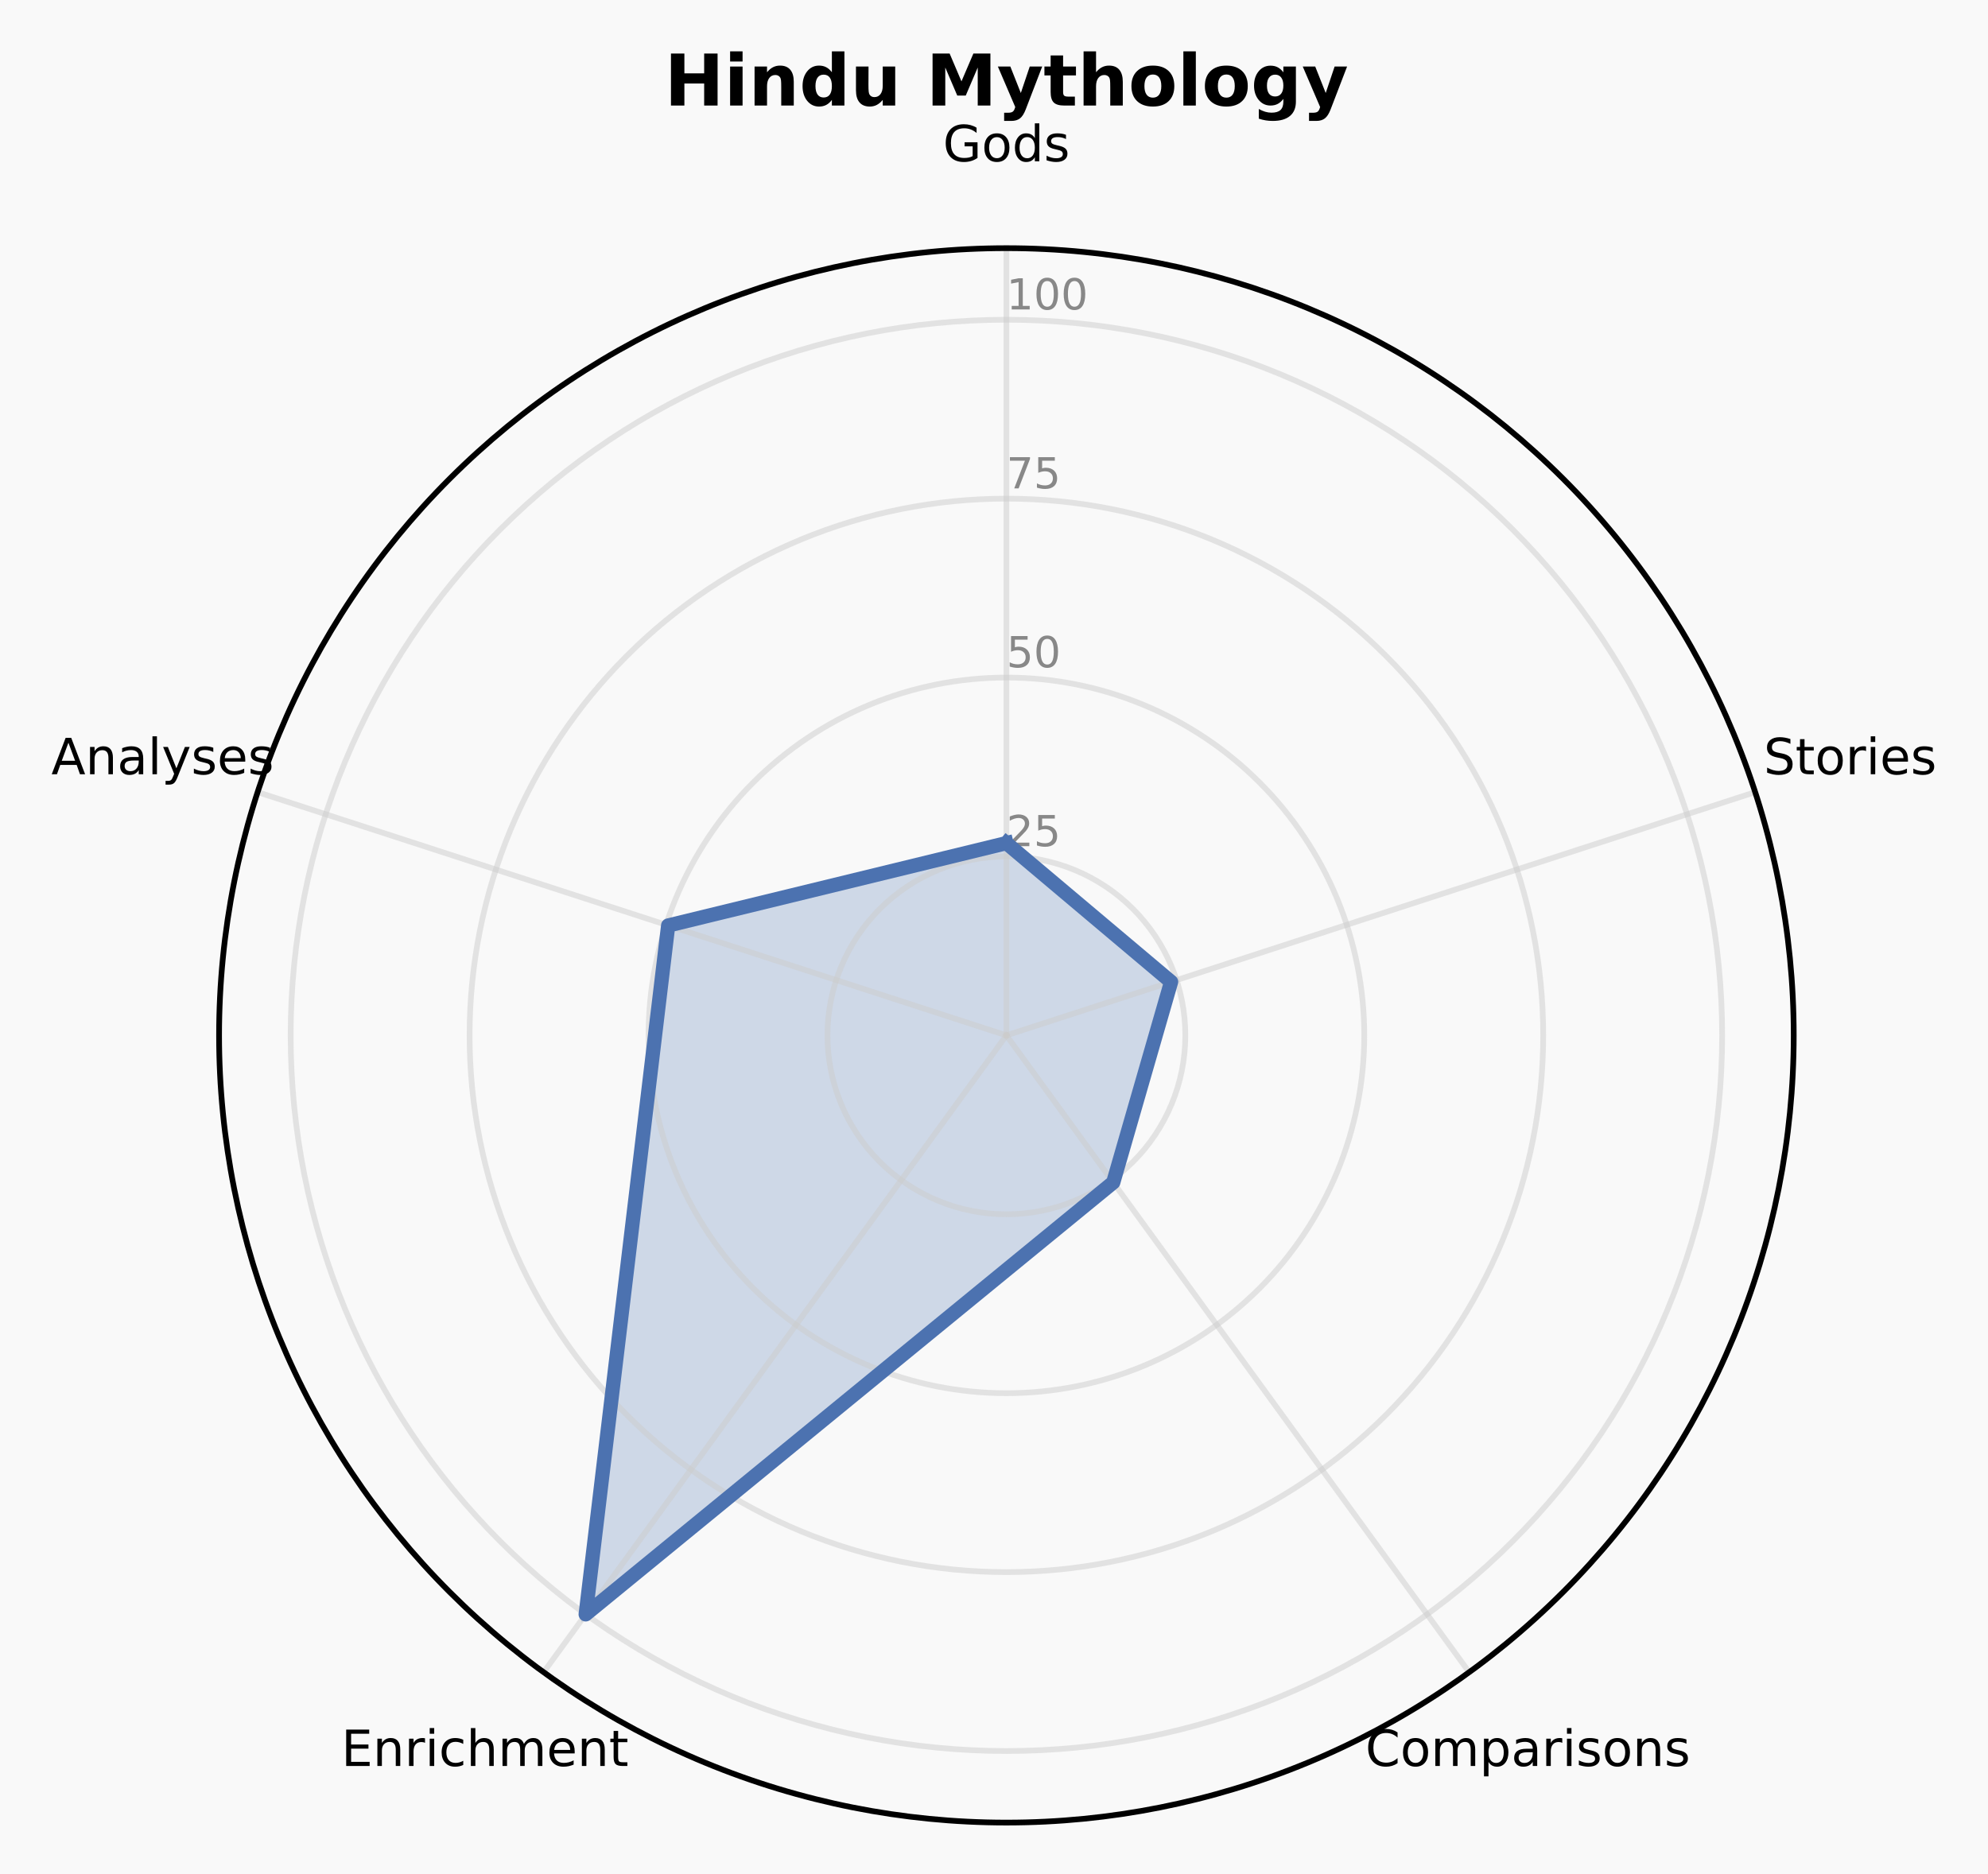
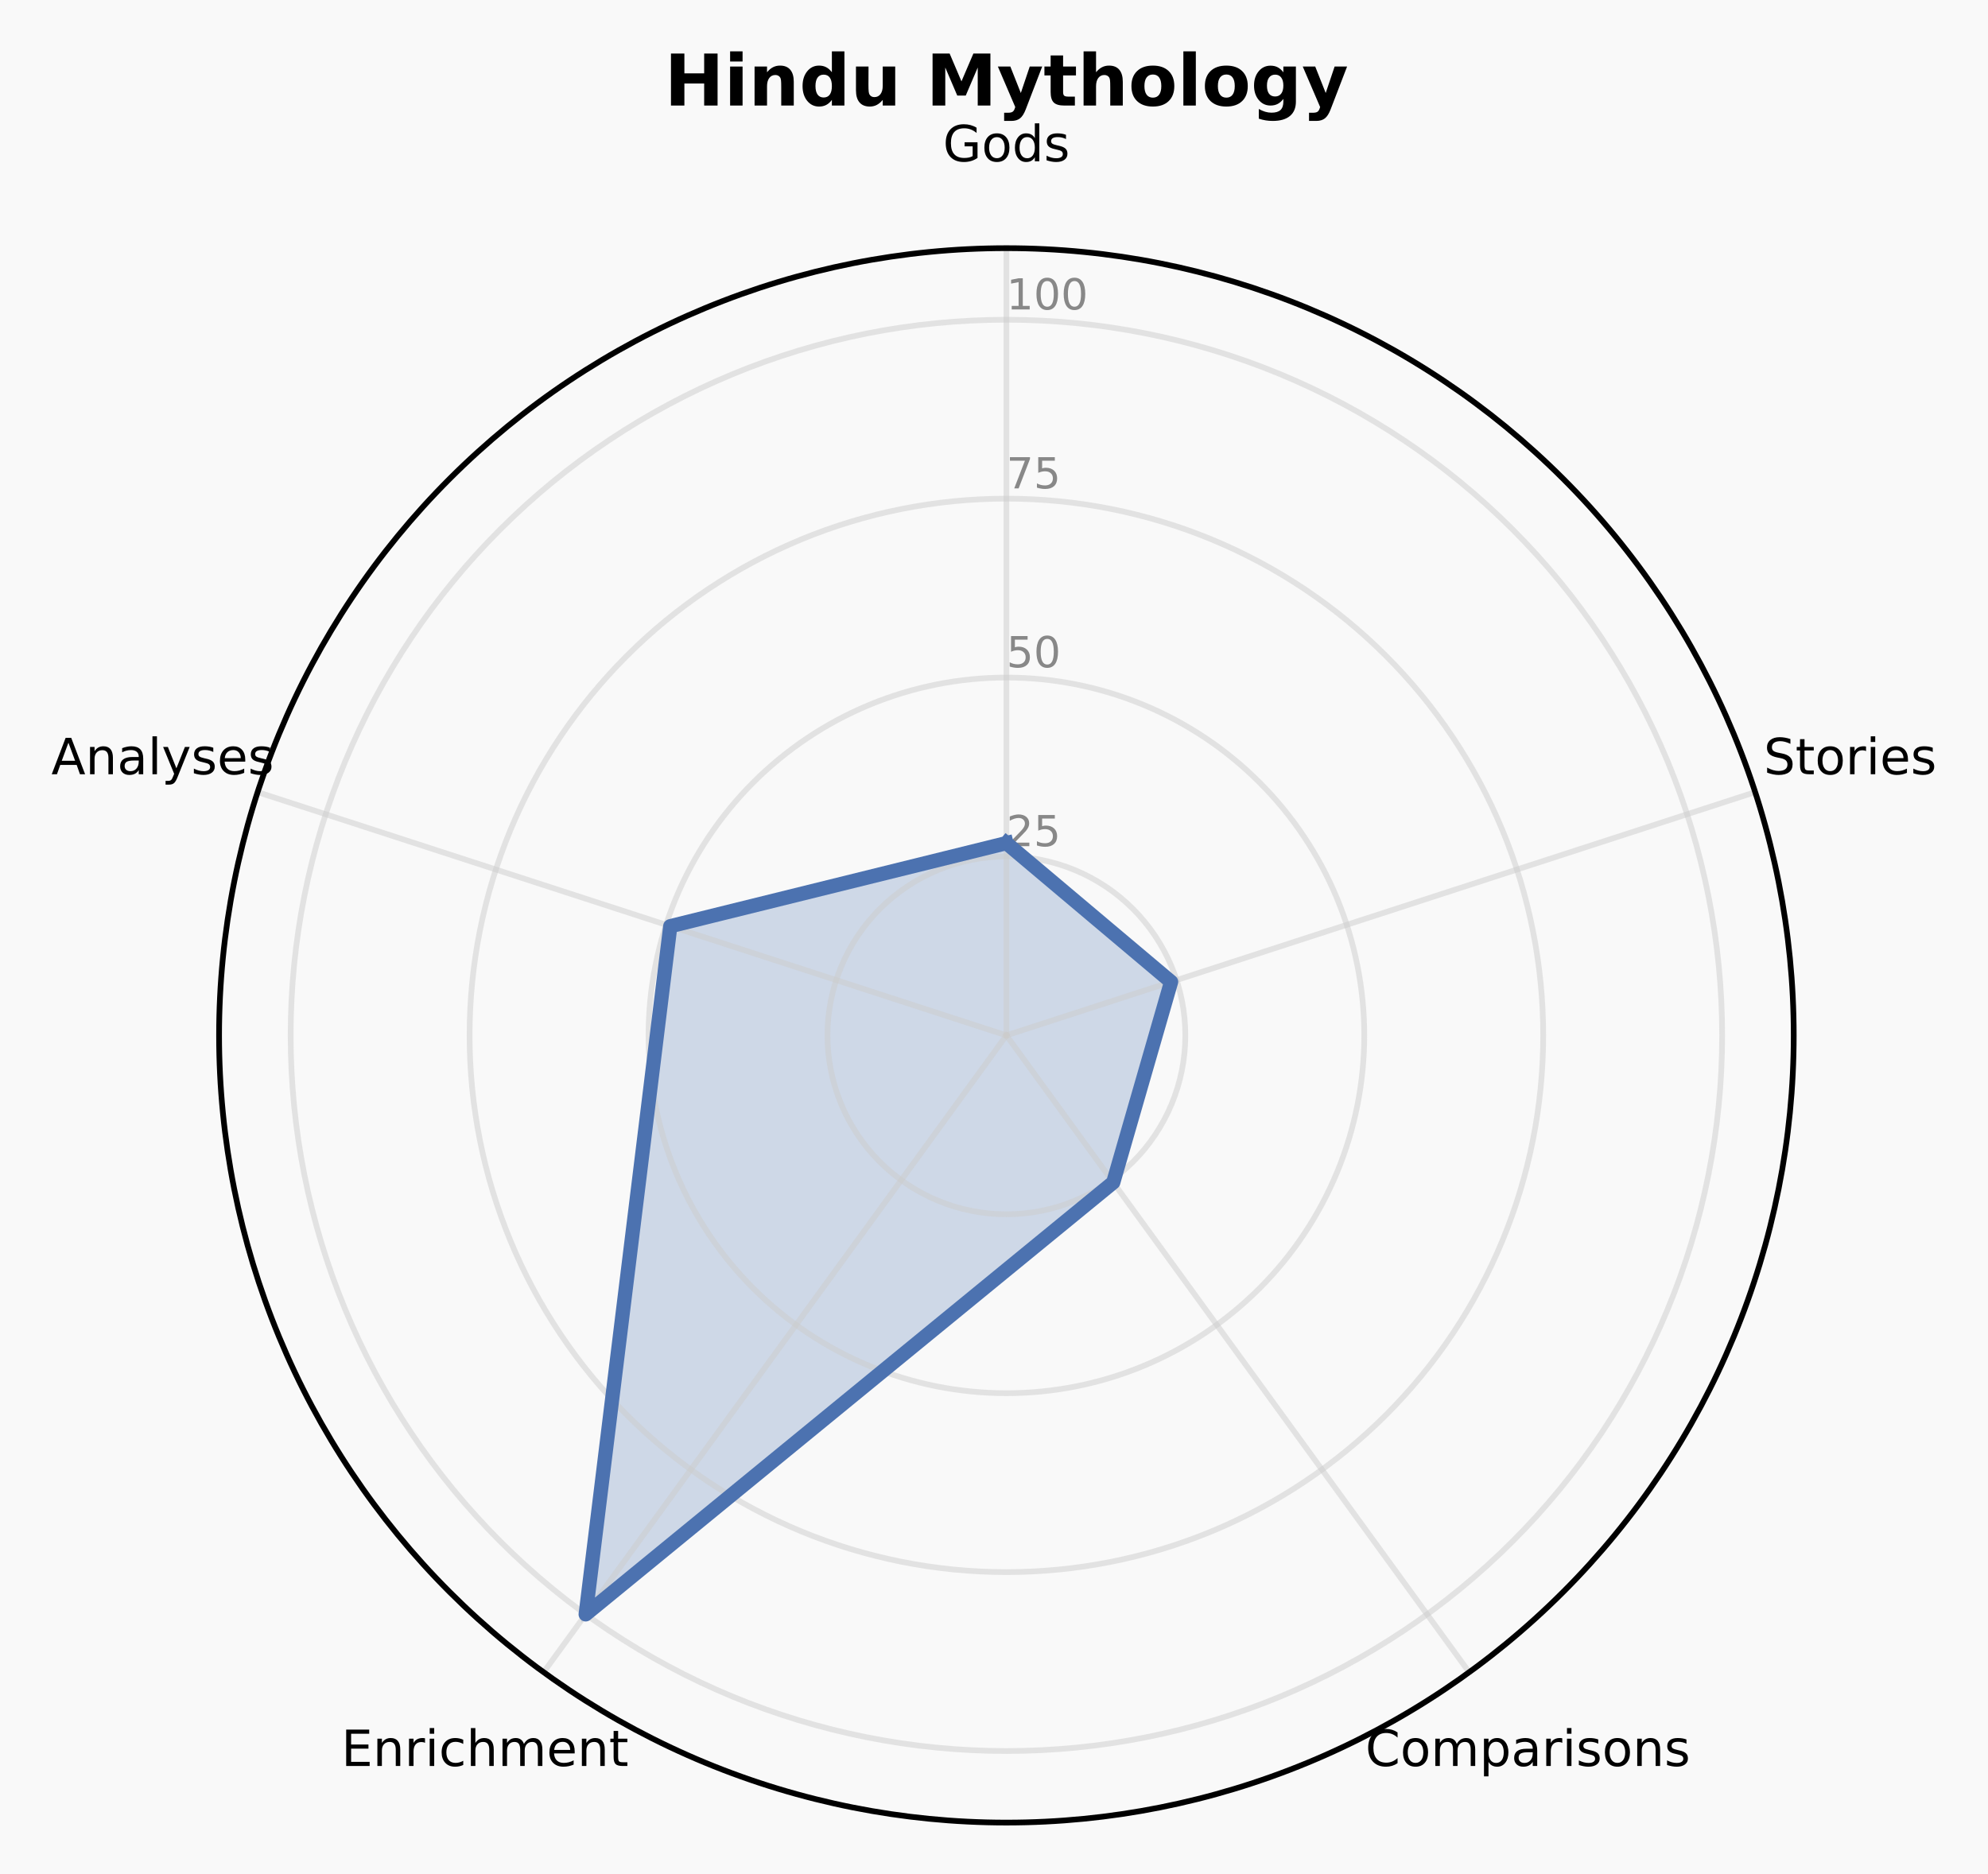
<svg xmlns="http://www.w3.org/2000/svg" xmlns:xlink="http://www.w3.org/1999/xlink" width="278.709pt" height="262.758pt" viewBox="0 0 278.709 262.758" version="1.1">
  <defs>
    <style type="text/css">*{stroke-linejoin: round; stroke-linecap: butt}</style>
  </defs>
  <g id="figure_1">
    <g id="patch_1">
      <path d="M 0 262.758  L 278.709 262.758  L 278.709 0  L 0 0  z " style="fill: #f9f9f9" />
    </g>
    <g id="axes_1">
      <g id="patch_2">
        <path d="M 251.473 145.178  C 251.473 130.683 248.618 116.329 243.071 102.938  C 237.524 89.546 229.393 77.377 219.143 67.128  C 208.894 56.878 196.725 48.748 183.334 43.201  C 169.942 37.654 155.588 34.798 141.093 34.798  C 126.598 34.798 112.244 37.654 98.853 43.201  C 85.461 48.748 73.293 56.878 63.043 67.128  C 52.794 77.377 44.663 89.546 39.116 102.938  C 33.569 116.329 30.714 130.683 30.714 145.178  C 30.714 159.673 33.569 174.027 39.116 187.418  C 44.663 200.81 52.794 212.979 63.043 223.228  C 73.293 233.478 85.461 241.609 98.853 247.155  C 112.244 252.702 126.598 255.558 141.093 255.558  C 155.588 255.558 169.942 252.702 183.334 247.155  C 196.725 241.609 208.894 233.478 219.143 223.228  C 229.393 212.979 237.524 200.81 243.071 187.418  C 248.618 174.027 251.473 159.673 251.473 145.178  M 141.093 145.178  C 141.093 145.178 141.093 145.178 141.093 145.178  C 141.093 145.178 141.093 145.178 141.093 145.178  C 141.093 145.178 141.093 145.178 141.093 145.178  C 141.093 145.178 141.093 145.178 141.093 145.178  C 141.093 145.178 141.093 145.178 141.093 145.178  C 141.093 145.178 141.093 145.178 141.093 145.178  C 141.093 145.178 141.093 145.178 141.093 145.178  C 141.093 145.178 141.093 145.178 141.093 145.178  C 141.093 145.178 141.093 145.178 141.093 145.178  C 141.093 145.178 141.093 145.178 141.093 145.178  C 141.093 145.178 141.093 145.178 141.093 145.178  C 141.093 145.178 141.093 145.178 141.093 145.178  C 141.093 145.178 141.093 145.178 141.093 145.178  C 141.093 145.178 141.093 145.178 141.093 145.178  C 141.093 145.178 141.093 145.178 141.093 145.178  C 141.093 145.178 141.093 145.178 141.093 145.178  z " style="fill: #f9f9f9" />
      </g>
      <g id="patch_3">
-         <path d="M 141.093 118.22  L 164.182 137.676  L 156.073 165.795  L 82.112 226.359  L 93.676 129.771  z " clip-path="url(#p53268eca87)" style="fill: #4c72b0; opacity: 0.25; stroke: #4c72b0; stroke-linejoin: miter" />
+         <path d="M 141.093 118.22  L 164.182 137.676  L 156.073 165.795  L 82.112 226.359  L 93.973 129.868  z " clip-path="url(#paba5b45f6a)" style="fill: #4c72b0; opacity: 0.25; stroke: #4c72b0; stroke-linejoin: miter" />
      </g>
      <g id="matplotlib.axis_1">
        <g id="xtick_1">
          <g id="line2d_1">
-             <path d="M 141.093 145.178  L 141.093 34.798  " clip-path="url(#p53268eca87)" style="fill: none; stroke: #cccccc; stroke-opacity: 0.5; stroke-width: 0.8; stroke-linecap: square" />
+             <path d="M 141.093 145.178  L 141.093 34.798  " clip-path="url(#paba5b45f6a)" style="fill: none; stroke: #cccccc; stroke-opacity: 0.5; stroke-width: 0.8; stroke-linecap: square" />
          </g>
          <g id="text_1">
            <g transform="translate(132.1945 22.61707) scale(0.07 -0.07)">
              <defs>
                <path id="DejaVuSans-2a" d="M 3809 666  L 3809 1919  L 2778 1919  L 2778 2438  L 4434 2438  L 4434 434  Q 4069 175 3628 42  Q 3188 -91 2688 -91  Q 1594 -91 976 548  Q 359 1188 359 2328  Q 359 3472 976 4111  Q 1594 4750 2688 4750  Q 3144 4750 3555 4637  Q 3966 4525 4313 4306  L 4313 3634  Q 3963 3931 3569 4081  Q 3175 4231 2741 4231  Q 1884 4231 1454 3753  Q 1025 3275 1025 2328  Q 1025 1384 1454 906  Q 1884 428 2741 428  Q 3075 428 3337 486  Q 3600 544 3809 666  z " transform="scale(0.015625)" />
                <path id="DejaVuSans-52" d="M 1959 3097  Q 1497 3097 1228 2736  Q 959 2375 959 1747  Q 959 1119 1226 758  Q 1494 397 1959 397  Q 2419 397 2687 759  Q 2956 1122 2956 1747  Q 2956 2369 2687 2733  Q 2419 3097 1959 3097  z M 1959 3584  Q 2709 3584 3137 3096  Q 3566 2609 3566 1747  Q 3566 888 3137 398  Q 2709 -91 1959 -91  Q 1206 -91 779 398  Q 353 888 353 1747  Q 353 2609 779 3096  Q 1206 3584 1959 3584  z " transform="scale(0.015625)" />
                <path id="DejaVuSans-47" d="M 2906 2969  L 2906 4863  L 3481 4863  L 3481 0  L 2906 0  L 2906 525  Q 2725 213 2448 61  Q 2172 -91 1784 -91  Q 1150 -91 751 415  Q 353 922 353 1747  Q 353 2572 751 3078  Q 1150 3584 1784 3584  Q 2172 3584 2448 3432  Q 2725 3281 2906 2969  z M 947 1747  Q 947 1113 1208 752  Q 1469 391 1925 391  Q 2381 391 2643 752  Q 2906 1113 2906 1747  Q 2906 2381 2643 2742  Q 2381 3103 1925 3103  Q 1469 3103 1208 2742  Q 947 2381 947 1747  z " transform="scale(0.015625)" />
                <path id="DejaVuSans-56" d="M 2834 3397  L 2834 2853  Q 2591 2978 2328 3040  Q 2066 3103 1784 3103  Q 1356 3103 1142 2972  Q 928 2841 928 2578  Q 928 2378 1081 2264  Q 1234 2150 1697 2047  L 1894 2003  Q 2506 1872 2764 1633  Q 3022 1394 3022 966  Q 3022 478 2636 193  Q 2250 -91 1575 -91  Q 1294 -91 989 -36  Q 684 19 347 128  L 347 722  Q 666 556 975 473  Q 1284 391 1588 391  Q 1994 391 2212 530  Q 2431 669 2431 922  Q 2431 1156 2273 1281  Q 2116 1406 1581 1522  L 1381 1569  Q 847 1681 609 1914  Q 372 2147 372 2553  Q 372 3047 722 3315  Q 1072 3584 1716 3584  Q 2034 3584 2315 3537  Q 2597 3491 2834 3397  z " transform="scale(0.015625)" />
              </defs>
              <use xlink:href="#DejaVuSans-2a" />
              <use xlink:href="#DejaVuSans-52" transform="translate(77.48438 0)" />
              <use xlink:href="#DejaVuSans-47" transform="translate(138.6719 0)" />
              <use xlink:href="#DejaVuSans-56" transform="translate(202.1562 0)" />
            </g>
          </g>
        </g>
        <g id="xtick_2">
          <g id="line2d_2">
-             <path d="M 141.093 145.178  L 246.07 111.069  " clip-path="url(#p53268eca87)" style="fill: none; stroke: #cccccc; stroke-opacity: 0.5; stroke-width: 0.8; stroke-linecap: square" />
+             <path d="M 141.093 145.178  L 246.07 111.069  " clip-path="url(#paba5b45f6a)" style="fill: none; stroke: #cccccc; stroke-opacity: 0.5; stroke-width: 0.8; stroke-linecap: square" />
          </g>
          <g id="text_2">
            <g transform="translate(247.2616 108.5613) scale(0.07 -0.07)">
              <defs>
                <path id="DejaVuSans-36" d="M 3425 4513  L 3425 3897  Q 3066 4069 2747 4153  Q 2428 4238 2131 4238  Q 1616 4238 1336 4038  Q 1056 3838 1056 3469  Q 1056 3159 1242 3001  Q 1428 2844 1947 2747  L 2328 2669  Q 3034 2534 3370 2195  Q 3706 1856 3706 1288  Q 3706 609 3251 259  Q 2797 -91 1919 -91  Q 1588 -91 1214 -16  Q 841 59 441 206  L 441 856  Q 825 641 1194 531  Q 1563 422 1919 422  Q 2459 422 2753 634  Q 3047 847 3047 1241  Q 3047 1584 2836 1778  Q 2625 1972 2144 2069  L 1759 2144  Q 1053 2284 737 2584  Q 422 2884 422 3419  Q 422 4038 858 4394  Q 1294 4750 2059 4750  Q 2388 4750 2728 4690  Q 3069 4631 3425 4513  z " transform="scale(0.015625)" />
                <path id="DejaVuSans-57" d="M 1172 4494  L 1172 3500  L 2356 3500  L 2356 3053  L 1172 3053  L 1172 1153  Q 1172 725 1289 603  Q 1406 481 1766 481  L 2356 481  L 2356 0  L 1766 0  Q 1100 0 847 248  Q 594 497 594 1153  L 594 3053  L 172 3053  L 172 3500  L 594 3500  L 594 4494  L 1172 4494  z " transform="scale(0.015625)" />
                <path id="DejaVuSans-55" d="M 2631 2963  Q 2534 3019 2420 3045  Q 2306 3072 2169 3072  Q 1681 3072 1420 2755  Q 1159 2438 1159 1844  L 1159 0  L 581 0  L 581 3500  L 1159 3500  L 1159 2956  Q 1341 3275 1631 3429  Q 1922 3584 2338 3584  Q 2397 3584 2469 3576  Q 2541 3569 2628 3553  L 2631 2963  z " transform="scale(0.015625)" />
                <path id="DejaVuSans-4c" d="M 603 3500  L 1178 3500  L 1178 0  L 603 0  L 603 3500  z M 603 4863  L 1178 4863  L 1178 4134  L 603 4134  L 603 4863  z " transform="scale(0.015625)" />
                <path id="DejaVuSans-48" d="M 3597 1894  L 3597 1613  L 953 1613  Q 991 1019 1311 708  Q 1631 397 2203 397  Q 2534 397 2845 478  Q 3156 559 3463 722  L 3463 178  Q 3153 47 2828 -22  Q 2503 -91 2169 -91  Q 1331 -91 842 396  Q 353 884 353 1716  Q 353 2575 817 3079  Q 1281 3584 2069 3584  Q 2775 3584 3186 3129  Q 3597 2675 3597 1894  z M 3022 2063  Q 3016 2534 2758 2815  Q 2500 3097 2075 3097  Q 1594 3097 1305 2825  Q 1016 2553 972 2059  L 3022 2063  z " transform="scale(0.015625)" />
              </defs>
              <use xlink:href="#DejaVuSans-36" />
              <use xlink:href="#DejaVuSans-57" transform="translate(63.48438 0)" />
              <use xlink:href="#DejaVuSans-52" transform="translate(102.6875 0)" />
              <use xlink:href="#DejaVuSans-55" transform="translate(163.875 0)" />
              <use xlink:href="#DejaVuSans-4c" transform="translate(204.9844 0)" />
              <use xlink:href="#DejaVuSans-48" transform="translate(232.7656 0)" />
              <use xlink:href="#DejaVuSans-56" transform="translate(294.2969 0)" />
            </g>
          </g>
        </g>
        <g id="xtick_3">
          <g id="line2d_3">
-             <path d="M 141.093 145.178  L 205.973 234.477  " clip-path="url(#p53268eca87)" style="fill: none; stroke: #cccccc; stroke-opacity: 0.5; stroke-width: 0.8; stroke-linecap: square" />
+             <path d="M 141.093 145.178  L 205.973 234.477  " clip-path="url(#paba5b45f6a)" style="fill: none; stroke: #cccccc; stroke-opacity: 0.5; stroke-width: 0.8; stroke-linecap: square" />
          </g>
          <g id="text_3">
            <g transform="translate(191.4228 247.6219) scale(0.07 -0.07)">
              <defs>
                <path id="DejaVuSans-26" d="M 4122 4306  L 4122 3641  Q 3803 3938 3442 4084  Q 3081 4231 2675 4231  Q 1875 4231 1450 3742  Q 1025 3253 1025 2328  Q 1025 1406 1450 917  Q 1875 428 2675 428  Q 3081 428 3442 575  Q 3803 722 4122 1019  L 4122 359  Q 3791 134 3420 21  Q 3050 -91 2638 -91  Q 1578 -91 968 557  Q 359 1206 359 2328  Q 359 3453 968 4101  Q 1578 4750 2638 4750  Q 3056 4750 3426 4639  Q 3797 4528 4122 4306  z " transform="scale(0.015625)" />
                <path id="DejaVuSans-50" d="M 3328 2828  Q 3544 3216 3844 3400  Q 4144 3584 4550 3584  Q 5097 3584 5394 3201  Q 5691 2819 5691 2113  L 5691 0  L 5113 0  L 5113 2094  Q 5113 2597 4934 2840  Q 4756 3084 4391 3084  Q 3944 3084 3684 2787  Q 3425 2491 3425 1978  L 3425 0  L 2847 0  L 2847 2094  Q 2847 2600 2669 2842  Q 2491 3084 2119 3084  Q 1678 3084 1418 2786  Q 1159 2488 1159 1978  L 1159 0  L 581 0  L 581 3500  L 1159 3500  L 1159 2956  Q 1356 3278 1631 3431  Q 1906 3584 2284 3584  Q 2666 3584 2933 3390  Q 3200 3197 3328 2828  z " transform="scale(0.015625)" />
                <path id="DejaVuSans-53" d="M 1159 525  L 1159 -1331  L 581 -1331  L 581 3500  L 1159 3500  L 1159 2969  Q 1341 3281 1617 3432  Q 1894 3584 2278 3584  Q 2916 3584 3314 3078  Q 3713 2572 3713 1747  Q 3713 922 3314 415  Q 2916 -91 2278 -91  Q 1894 -91 1617 61  Q 1341 213 1159 525  z M 3116 1747  Q 3116 2381 2855 2742  Q 2594 3103 2138 3103  Q 1681 3103 1420 2742  Q 1159 2381 1159 1747  Q 1159 1113 1420 752  Q 1681 391 2138 391  Q 2594 391 2855 752  Q 3116 1113 3116 1747  z " transform="scale(0.015625)" />
                <path id="DejaVuSans-44" d="M 2194 1759  Q 1497 1759 1228 1600  Q 959 1441 959 1056  Q 959 750 1161 570  Q 1363 391 1709 391  Q 2188 391 2477 730  Q 2766 1069 2766 1631  L 2766 1759  L 2194 1759  z M 3341 1997  L 3341 0  L 2766 0  L 2766 531  Q 2569 213 2275 61  Q 1981 -91 1556 -91  Q 1019 -91 701 211  Q 384 513 384 1019  Q 384 1609 779 1909  Q 1175 2209 1959 2209  L 2766 2209  L 2766 2266  Q 2766 2663 2505 2880  Q 2244 3097 1772 3097  Q 1472 3097 1187 3025  Q 903 2953 641 2809  L 641 3341  Q 956 3463 1253 3523  Q 1550 3584 1831 3584  Q 2591 3584 2966 3190  Q 3341 2797 3341 1997  z " transform="scale(0.015625)" />
                <path id="DejaVuSans-51" d="M 3513 2113  L 3513 0  L 2938 0  L 2938 2094  Q 2938 2591 2744 2837  Q 2550 3084 2163 3084  Q 1697 3084 1428 2787  Q 1159 2491 1159 1978  L 1159 0  L 581 0  L 581 3500  L 1159 3500  L 1159 2956  Q 1366 3272 1645 3428  Q 1925 3584 2291 3584  Q 2894 3584 3203 3211  Q 3513 2838 3513 2113  z " transform="scale(0.015625)" />
              </defs>
              <use xlink:href="#DejaVuSans-26" />
              <use xlink:href="#DejaVuSans-52" transform="translate(69.82812 0)" />
              <use xlink:href="#DejaVuSans-50" transform="translate(131.0156 0)" />
              <use xlink:href="#DejaVuSans-53" transform="translate(228.4219 0)" />
              <use xlink:href="#DejaVuSans-44" transform="translate(291.9062 0)" />
              <use xlink:href="#DejaVuSans-55" transform="translate(353.1875 0)" />
              <use xlink:href="#DejaVuSans-4c" transform="translate(394.2969 0)" />
              <use xlink:href="#DejaVuSans-56" transform="translate(422.0781 0)" />
              <use xlink:href="#DejaVuSans-52" transform="translate(474.1719 0)" />
              <use xlink:href="#DejaVuSans-51" transform="translate(535.3594 0)" />
              <use xlink:href="#DejaVuSans-56" transform="translate(598.7344 0)" />
            </g>
          </g>
        </g>
        <g id="xtick_4">
          <g id="line2d_4">
-             <path d="M 141.093 145.178  L 76.214 234.477  " clip-path="url(#p53268eca87)" style="fill: none; stroke: #cccccc; stroke-opacity: 0.5; stroke-width: 0.8; stroke-linecap: square" />
+             <path d="M 141.093 145.178  L 76.214 234.477  " clip-path="url(#paba5b45f6a)" style="fill: none; stroke: #cccccc; stroke-opacity: 0.5; stroke-width: 0.8; stroke-linecap: square" />
          </g>
          <g id="text_4">
            <g transform="translate(47.8483 247.6219) scale(0.07 -0.07)">
              <defs>
                <path id="DejaVuSans-28" d="M 628 4666  L 3578 4666  L 3578 4134  L 1259 4134  L 1259 2753  L 3481 2753  L 3481 2222  L 1259 2222  L 1259 531  L 3634 531  L 3634 0  L 628 0  L 628 4666  z " transform="scale(0.015625)" />
                <path id="DejaVuSans-46" d="M 3122 3366  L 3122 2828  Q 2878 2963 2633 3030  Q 2388 3097 2138 3097  Q 1578 3097 1268 2742  Q 959 2388 959 1747  Q 959 1106 1268 751  Q 1578 397 2138 397  Q 2388 397 2633 464  Q 2878 531 3122 666  L 3122 134  Q 2881 22 2623 -34  Q 2366 -91 2075 -91  Q 1284 -91 818 406  Q 353 903 353 1747  Q 353 2603 823 3093  Q 1294 3584 2113 3584  Q 2378 3584 2631 3529  Q 2884 3475 3122 3366  z " transform="scale(0.015625)" />
                <path id="DejaVuSans-4b" d="M 3513 2113  L 3513 0  L 2938 0  L 2938 2094  Q 2938 2591 2744 2837  Q 2550 3084 2163 3084  Q 1697 3084 1428 2787  Q 1159 2491 1159 1978  L 1159 0  L 581 0  L 581 4863  L 1159 4863  L 1159 2956  Q 1366 3272 1645 3428  Q 1925 3584 2291 3584  Q 2894 3584 3203 3211  Q 3513 2838 3513 2113  z " transform="scale(0.015625)" />
              </defs>
              <use xlink:href="#DejaVuSans-28" />
              <use xlink:href="#DejaVuSans-51" transform="translate(63.1875 0)" />
              <use xlink:href="#DejaVuSans-55" transform="translate(126.5625 0)" />
              <use xlink:href="#DejaVuSans-4c" transform="translate(167.6719 0)" />
              <use xlink:href="#DejaVuSans-46" transform="translate(195.4531 0)" />
              <use xlink:href="#DejaVuSans-4b" transform="translate(250.4375 0)" />
              <use xlink:href="#DejaVuSans-50" transform="translate(313.8125 0)" />
              <use xlink:href="#DejaVuSans-48" transform="translate(411.2188 0)" />
              <use xlink:href="#DejaVuSans-51" transform="translate(472.75 0)" />
              <use xlink:href="#DejaVuSans-57" transform="translate(536.125 0)" />
            </g>
          </g>
        </g>
        <g id="xtick_5">
          <g id="line2d_5">
-             <path d="M 141.093 145.178  L 36.116 111.069  " clip-path="url(#p53268eca87)" style="fill: none; stroke: #cccccc; stroke-opacity: 0.5; stroke-width: 0.8; stroke-linecap: square" />
+             <path d="M 141.093 145.178  L 36.116 111.069  " clip-path="url(#paba5b45f6a)" style="fill: none; stroke: #cccccc; stroke-opacity: 0.5; stroke-width: 0.8; stroke-linecap: square" />
          </g>
          <g id="text_5">
            <g transform="translate(7.2 108.5613) scale(0.07 -0.07)">
              <defs>
                <path id="DejaVuSans-24" d="M 2188 4044  L 1331 1722  L 3047 1722  L 2188 4044  z M 1831 4666  L 2547 4666  L 4325 0  L 3669 0  L 3244 1197  L 1141 1197  L 716 0  L 50 0  L 1831 4666  z " transform="scale(0.015625)" />
                <path id="DejaVuSans-4f" d="M 603 4863  L 1178 4863  L 1178 0  L 603 0  L 603 4863  z " transform="scale(0.015625)" />
                <path id="DejaVuSans-5c" d="M 2059 -325  Q 1816 -950 1584 -1140  Q 1353 -1331 966 -1331  L 506 -1331  L 506 -850  L 844 -850  Q 1081 -850 1212 -737  Q 1344 -625 1503 -206  L 1606 56  L 191 3500  L 800 3500  L 1894 763  L 2988 3500  L 3597 3500  L 2059 -325  z " transform="scale(0.015625)" />
              </defs>
              <use xlink:href="#DejaVuSans-24" />
              <use xlink:href="#DejaVuSans-51" transform="translate(68.40625 0)" />
              <use xlink:href="#DejaVuSans-44" transform="translate(131.7812 0)" />
              <use xlink:href="#DejaVuSans-4f" transform="translate(193.0625 0)" />
              <use xlink:href="#DejaVuSans-5c" transform="translate(220.8438 0)" />
              <use xlink:href="#DejaVuSans-56" transform="translate(280.0312 0)" />
              <use xlink:href="#DejaVuSans-48" transform="translate(332.125 0)" />
              <use xlink:href="#DejaVuSans-56" transform="translate(393.6562 0)" />
            </g>
          </g>
        </g>
      </g>
      <g id="matplotlib.axis_2">
        <g id="ytick_1">
          <g id="line2d_6">
-             <path d="M 141.093 120.092  C 144.388 120.092 147.65 120.741 150.693 122.001  C 153.737 123.262 156.503 125.11 158.832 127.439  C 161.161 129.769 163.009 132.534 164.27 135.578  C 165.531 138.621 166.18 141.884 166.18 145.178  C 166.18 148.472 165.531 151.735 164.27 154.778  C 163.009 157.822 161.161 160.587 158.832 162.917  C 156.503 165.246 153.737 167.094 150.693 168.355  C 147.65 169.615 144.388 170.264 141.093 170.264  C 137.799 170.264 134.537 169.615 131.493 168.355  C 128.45 167.094 125.684 165.246 123.355 162.917  C 121.025 160.587 119.177 157.822 117.917 154.778  C 116.656 151.735 116.007 148.472 116.007 145.178  C 116.007 141.884 116.656 138.621 117.917 135.578  C 119.177 132.534 121.025 129.769 123.355 127.439  C 125.684 125.11 128.45 123.262 131.493 122.001  C 134.537 120.741 137.799 120.092 141.093 120.092  " clip-path="url(#p53268eca87)" style="fill: none; stroke: #cccccc; stroke-opacity: 0.5; stroke-width: 0.8; stroke-linecap: square" />
+             <path d="M 141.093 120.092  C 144.388 120.092 147.65 120.741 150.693 122.001  C 153.737 123.262 156.503 125.11 158.832 127.439  C 161.161 129.769 163.009 132.534 164.27 135.578  C 165.531 138.621 166.18 141.884 166.18 145.178  C 166.18 148.472 165.531 151.735 164.27 154.778  C 163.009 157.822 161.161 160.587 158.832 162.917  C 156.503 165.246 153.737 167.094 150.693 168.355  C 147.65 169.615 144.388 170.264 141.093 170.264  C 137.799 170.264 134.537 169.615 131.493 168.355  C 128.45 167.094 125.684 165.246 123.355 162.917  C 121.025 160.587 119.177 157.822 117.917 154.778  C 116.656 151.735 116.007 148.472 116.007 145.178  C 116.007 141.884 116.656 138.621 117.917 135.578  C 119.177 132.534 121.025 129.769 123.355 127.439  C 125.684 125.11 128.45 123.262 131.493 122.001  C 134.537 120.741 137.799 120.092 141.093 120.092  " clip-path="url(#paba5b45f6a)" style="fill: none; stroke: #cccccc; stroke-opacity: 0.5; stroke-width: 0.8; stroke-linecap: square" />
          </g>
          <g id="text_6">
            <g style="fill: #888888" transform="translate(141.0933 118.6504) scale(0.06 -0.06)">
              <defs>
                <path id="DejaVuSans-15" d="M 1228 531  L 3431 531  L 3431 0  L 469 0  L 469 531  Q 828 903 1448 1529  Q 2069 2156 2228 2338  Q 2531 2678 2651 2914  Q 2772 3150 2772 3378  Q 2772 3750 2511 3984  Q 2250 4219 1831 4219  Q 1534 4219 1204 4116  Q 875 4013 500 3803  L 500 4441  Q 881 4594 1212 4672  Q 1544 4750 1819 4750  Q 2544 4750 2975 4387  Q 3406 4025 3406 3419  Q 3406 3131 3298 2873  Q 3191 2616 2906 2266  Q 2828 2175 2409 1742  Q 1991 1309 1228 531  z " transform="scale(0.015625)" />
                <path id="DejaVuSans-18" d="M 691 4666  L 3169 4666  L 3169 4134  L 1269 4134  L 1269 2991  Q 1406 3038 1543 3061  Q 1681 3084 1819 3084  Q 2600 3084 3056 2656  Q 3513 2228 3513 1497  Q 3513 744 3044 326  Q 2575 -91 1722 -91  Q 1428 -91 1123 -41  Q 819 9 494 109  L 494 744  Q 775 591 1075 516  Q 1375 441 1709 441  Q 2250 441 2565 725  Q 2881 1009 2881 1497  Q 2881 1984 2565 2268  Q 2250 2553 1709 2553  Q 1456 2553 1204 2497  Q 953 2441 691 2322  L 691 4666  z " transform="scale(0.015625)" />
              </defs>
              <use xlink:href="#DejaVuSans-15" />
              <use xlink:href="#DejaVuSans-18" transform="translate(63.625 0)" />
            </g>
          </g>
        </g>
        <g id="ytick_2">
          <g id="line2d_7">
-             <path d="M 141.093 95.005  C 147.682 95.005 154.206 96.303 160.293 98.825  C 166.381 101.346 171.912 105.042 176.571 109.701  C 181.229 114.36 184.925 119.891 187.447 125.978  C 189.968 132.065 191.266 138.589 191.266 145.178  C 191.266 151.767 189.968 158.291 187.447 164.378  C 184.925 170.465 181.229 175.997 176.571 180.655  C 171.912 185.314 166.381 189.01 160.293 191.531  C 154.206 194.053 147.682 195.351 141.093 195.351  C 134.505 195.351 127.98 194.053 121.893 191.531  C 115.806 189.01 110.275 185.314 105.616 180.655  C 100.957 175.997 97.261 170.465 94.74 164.378  C 92.219 158.291 90.921 151.767 90.921 145.178  C 90.921 138.589 92.219 132.065 94.74 125.978  C 97.261 119.891 100.957 114.36 105.616 109.701  C 110.275 105.042 115.806 101.346 121.893 98.825  C 127.98 96.303 134.505 95.005 141.093 95.005  " clip-path="url(#p53268eca87)" style="fill: none; stroke: #cccccc; stroke-opacity: 0.5; stroke-width: 0.8; stroke-linecap: square" />
+             <path d="M 141.093 95.005  C 147.682 95.005 154.206 96.303 160.293 98.825  C 166.381 101.346 171.912 105.042 176.571 109.701  C 181.229 114.36 184.925 119.891 187.447 125.978  C 189.968 132.065 191.266 138.589 191.266 145.178  C 191.266 151.767 189.968 158.291 187.447 164.378  C 184.925 170.465 181.229 175.997 176.571 180.655  C 171.912 185.314 166.381 189.01 160.293 191.531  C 154.206 194.053 147.682 195.351 141.093 195.351  C 134.505 195.351 127.98 194.053 121.893 191.531  C 115.806 189.01 110.275 185.314 105.616 180.655  C 100.957 175.997 97.261 170.465 94.74 164.378  C 92.219 158.291 90.921 151.767 90.921 145.178  C 90.921 138.589 92.219 132.065 94.74 125.978  C 97.261 119.891 100.957 114.36 105.616 109.701  C 110.275 105.042 115.806 101.346 121.893 98.825  C 127.98 96.303 134.505 95.005 141.093 95.005  " clip-path="url(#paba5b45f6a)" style="fill: none; stroke: #cccccc; stroke-opacity: 0.5; stroke-width: 0.8; stroke-linecap: square" />
          </g>
          <g id="text_7">
            <g style="fill: #888888" transform="translate(141.0933 93.56408) scale(0.06 -0.06)">
              <defs>
                <path id="DejaVuSans-13" d="M 2034 4250  Q 1547 4250 1301 3770  Q 1056 3291 1056 2328  Q 1056 1369 1301 889  Q 1547 409 2034 409  Q 2525 409 2770 889  Q 3016 1369 3016 2328  Q 3016 3291 2770 3770  Q 2525 4250 2034 4250  z M 2034 4750  Q 2819 4750 3233 4129  Q 3647 3509 3647 2328  Q 3647 1150 3233 529  Q 2819 -91 2034 -91  Q 1250 -91 836 529  Q 422 1150 422 2328  Q 422 3509 836 4129  Q 1250 4750 2034 4750  z " transform="scale(0.015625)" />
              </defs>
              <use xlink:href="#DejaVuSans-18" />
              <use xlink:href="#DejaVuSans-13" transform="translate(63.625 0)" />
            </g>
          </g>
        </g>
        <g id="ytick_3">
          <g id="line2d_8">
-             <path d="M 141.093 69.919  C 150.976 69.919 160.763 71.866 169.894 75.648  C 179.024 79.43 187.321 84.974 194.309 91.962  C 201.298 98.95 206.841 107.247 210.623 116.378  C 214.405 125.508 216.352 135.295 216.352 145.178  C 216.352 155.061 214.405 164.848 210.623 173.978  C 206.841 183.109 201.298 191.406 194.309 198.394  C 187.321 205.382 179.024 210.926 169.894 214.708  C 160.763 218.49 150.976 220.437 141.093 220.437  C 131.21 220.437 121.424 218.49 112.293 214.708  C 103.162 210.926 94.866 205.382 87.877 198.394  C 80.889 191.406 75.345 183.109 71.563 173.978  C 67.781 164.848 65.834 155.061 65.834 145.178  C 65.834 135.295 67.781 125.508 71.563 116.378  C 75.345 107.247 80.889 98.95 87.877 91.962  C 94.866 84.974 103.162 79.43 112.293 75.648  C 121.424 71.866 131.21 69.919 141.093 69.919  " clip-path="url(#p53268eca87)" style="fill: none; stroke: #cccccc; stroke-opacity: 0.5; stroke-width: 0.8; stroke-linecap: square" />
+             <path d="M 141.093 69.919  C 150.976 69.919 160.763 71.866 169.894 75.648  C 179.024 79.43 187.321 84.974 194.309 91.962  C 201.298 98.95 206.841 107.247 210.623 116.378  C 214.405 125.508 216.352 135.295 216.352 145.178  C 216.352 155.061 214.405 164.848 210.623 173.978  C 206.841 183.109 201.298 191.406 194.309 198.394  C 187.321 205.382 179.024 210.926 169.894 214.708  C 160.763 218.49 150.976 220.437 141.093 220.437  C 131.21 220.437 121.424 218.49 112.293 214.708  C 103.162 210.926 94.866 205.382 87.877 198.394  C 80.889 191.406 75.345 183.109 71.563 173.978  C 67.781 164.848 65.834 155.061 65.834 145.178  C 65.834 135.295 67.781 125.508 71.563 116.378  C 75.345 107.247 80.889 98.95 87.877 91.962  C 94.866 84.974 103.162 79.43 112.293 75.648  C 121.424 71.866 131.21 69.919 141.093 69.919  " clip-path="url(#paba5b45f6a)" style="fill: none; stroke: #cccccc; stroke-opacity: 0.5; stroke-width: 0.8; stroke-linecap: square" />
          </g>
          <g id="text_8">
            <g style="fill: #888888" transform="translate(141.0933 68.47781) scale(0.06 -0.06)">
              <defs>
                <path id="DejaVuSans-1a" d="M 525 4666  L 3525 4666  L 3525 4397  L 1831 0  L 1172 0  L 2766 4134  L 525 4134  L 525 4666  z " transform="scale(0.015625)" />
              </defs>
              <use xlink:href="#DejaVuSans-1a" />
              <use xlink:href="#DejaVuSans-18" transform="translate(63.625 0)" />
            </g>
          </g>
        </g>
        <g id="ytick_4">
          <g id="line2d_9">
-             <path d="M 141.093 44.833  C 154.27 44.833 167.32 47.429 179.494 52.471  C 191.668 57.514 202.73 64.906 212.048 74.223  C 221.366 83.541 228.757 94.603 233.8 106.778  C 238.843 118.952 241.438 132.001 241.438 145.178  C 241.438 158.355 238.843 171.404 233.8 183.578  C 228.757 195.753 221.366 206.815 212.048 216.133  C 202.73 225.45 191.668 232.842 179.494 237.885  C 167.32 242.927 154.27 245.523 141.093 245.523  C 127.916 245.523 114.867 242.927 102.693 237.885  C 90.519 232.842 79.456 225.45 70.139 216.133  C 60.821 206.815 53.429 195.753 48.387 183.578  C 43.344 171.404 40.748 158.355 40.748 145.178  C 40.748 132.001 43.344 118.952 48.387 106.778  C 53.429 94.603 60.821 83.541 70.139 74.223  C 79.456 64.906 90.519 57.514 102.693 52.471  C 114.867 47.429 127.916 44.833 141.093 44.833  " clip-path="url(#p53268eca87)" style="fill: none; stroke: #cccccc; stroke-opacity: 0.5; stroke-width: 0.8; stroke-linecap: square" />
+             <path d="M 141.093 44.833  C 154.27 44.833 167.32 47.429 179.494 52.471  C 191.668 57.514 202.73 64.906 212.048 74.223  C 221.366 83.541 228.757 94.603 233.8 106.778  C 238.843 118.952 241.438 132.001 241.438 145.178  C 241.438 158.355 238.843 171.404 233.8 183.578  C 228.757 195.753 221.366 206.815 212.048 216.133  C 202.73 225.45 191.668 232.842 179.494 237.885  C 167.32 242.927 154.27 245.523 141.093 245.523  C 127.916 245.523 114.867 242.927 102.693 237.885  C 90.519 232.842 79.456 225.45 70.139 216.133  C 60.821 206.815 53.429 195.753 48.387 183.578  C 43.344 171.404 40.748 158.355 40.748 145.178  C 40.748 132.001 43.344 118.952 48.387 106.778  C 53.429 94.603 60.821 83.541 70.139 74.223  C 79.456 64.906 90.519 57.514 102.693 52.471  C 114.867 47.429 127.916 44.833 141.093 44.833  " clip-path="url(#paba5b45f6a)" style="fill: none; stroke: #cccccc; stroke-opacity: 0.5; stroke-width: 0.8; stroke-linecap: square" />
          </g>
          <g id="text_9">
            <g style="fill: #888888" transform="translate(141.0933 43.39154) scale(0.06 -0.06)">
              <defs>
                <path id="DejaVuSans-14" d="M 794 531  L 1825 531  L 1825 4091  L 703 3866  L 703 4441  L 1819 4666  L 2450 4666  L 2450 531  L 3481 531  L 3481 0  L 794 0  L 794 531  z " transform="scale(0.015625)" />
              </defs>
              <use xlink:href="#DejaVuSans-14" />
              <use xlink:href="#DejaVuSans-13" transform="translate(63.625 0)" />
              <use xlink:href="#DejaVuSans-13" transform="translate(127.25 0)" />
            </g>
          </g>
        </g>
      </g>
      <g id="line2d_10">
-         <path d="M 141.093 118.22  L 164.182 137.676  L 156.073 165.795  L 82.112 226.359  L 93.676 129.771  L 141.093 118.22  " clip-path="url(#p53268eca87)" style="fill: none; stroke: #4c72b0; stroke-width: 2; stroke-linecap: square" />
+         <path d="M 141.093 118.22  L 164.182 137.676  L 156.073 165.795  L 82.112 226.359  L 93.973 129.868  L 141.093 118.22  " clip-path="url(#paba5b45f6a)" style="fill: none; stroke: #4c72b0; stroke-width: 2; stroke-linecap: square" />
      </g>
      <g id="patch_4">
        <path d="M 141.093 34.798  C 126.598 34.798 112.244 37.654 98.853 43.201  C 85.461 48.748 73.293 56.878 63.043 67.128  C 52.794 77.377 44.663 89.546 39.116 102.938  C 33.569 116.329 30.714 130.683 30.714 145.178  C 30.714 159.673 33.569 174.027 39.116 187.418  C 44.663 200.81 52.794 212.979 63.043 223.228  C 73.293 233.478 85.461 241.609 98.853 247.155  C 112.244 252.702 126.598 255.558 141.093 255.558  C 155.588 255.558 169.942 252.702 183.334 247.155  C 196.725 241.609 208.894 233.478 219.143 223.228  C 229.393 212.979 237.524 200.81 243.071 187.418  C 248.618 174.027 251.473 159.673 251.473 145.178  C 251.473 130.683 248.618 116.329 243.071 102.938  C 237.524 89.546 229.393 77.377 219.143 67.128  C 208.894 56.878 196.725 48.748 183.334 43.201  C 169.942 37.654 155.588 34.798 141.093 34.798  " style="fill: none; stroke: #000000; stroke-width: 0.8; stroke-linejoin: miter; stroke-linecap: square" />
      </g>
      <g id="text_10">
        <g transform="translate(93.14952 14.79844) scale(0.1 -0.1)">
          <defs>
            <path id="DejaVuSans-Bold-2b" d="M 588 4666  L 1791 4666  L 1791 2888  L 3566 2888  L 3566 4666  L 4769 4666  L 4769 0  L 3566 0  L 3566 1978  L 1791 1978  L 1791 0  L 588 0  L 588 4666  z " transform="scale(0.015625)" />
            <path id="DejaVuSans-Bold-4c" d="M 538 3500  L 1656 3500  L 1656 0  L 538 0  L 538 3500  z M 538 4863  L 1656 4863  L 1656 3950  L 538 3950  L 538 4863  z " transform="scale(0.015625)" />
            <path id="DejaVuSans-Bold-51" d="M 4056 2131  L 4056 0  L 2931 0  L 2931 347  L 2931 1631  Q 2931 2084 2911 2256  Q 2891 2428 2841 2509  Q 2775 2619 2662 2680  Q 2550 2741 2406 2741  Q 2056 2741 1856 2470  Q 1656 2200 1656 1722  L 1656 0  L 538 0  L 538 3500  L 1656 3500  L 1656 2988  Q 1909 3294 2193 3439  Q 2478 3584 2822 3584  Q 3428 3584 3742 3212  Q 4056 2841 4056 2131  z " transform="scale(0.015625)" />
            <path id="DejaVuSans-Bold-47" d="M 2919 2988  L 2919 4863  L 4044 4863  L 4044 0  L 2919 0  L 2919 506  Q 2688 197 2409 53  Q 2131 -91 1766 -91  Q 1119 -91 703 423  Q 288 938 288 1747  Q 288 2556 703 3070  Q 1119 3584 1766 3584  Q 2128 3584 2408 3439  Q 2688 3294 2919 2988  z M 2181 722  Q 2541 722 2730 984  Q 2919 1247 2919 1747  Q 2919 2247 2730 2509  Q 2541 2772 2181 2772  Q 1825 2772 1636 2509  Q 1447 2247 1447 1747  Q 1447 1247 1636 984  Q 1825 722 2181 722  z " transform="scale(0.015625)" />
            <path id="DejaVuSans-Bold-58" d="M 500 1363  L 500 3500  L 1625 3500  L 1625 3150  Q 1625 2866 1622 2436  Q 1619 2006 1619 1863  Q 1619 1441 1641 1255  Q 1663 1069 1716 984  Q 1784 875 1895 815  Q 2006 756 2150 756  Q 2500 756 2700 1025  Q 2900 1294 2900 1772  L 2900 3500  L 4019 3500  L 4019 0  L 2900 0  L 2900 506  Q 2647 200 2364 54  Q 2081 -91 1741 -91  Q 1134 -91 817 281  Q 500 653 500 1363  z " transform="scale(0.015625)" />
            <path id="DejaVuSans-Bold-3" transform="scale(0.015625)" />
            <path id="DejaVuSans-Bold-30" d="M 588 4666  L 2119 4666  L 3181 2169  L 4250 4666  L 5778 4666  L 5778 0  L 4641 0  L 4641 3413  L 3566 897  L 2803 897  L 1728 3413  L 1728 0  L 588 0  L 588 4666  z " transform="scale(0.015625)" />
            <path id="DejaVuSans-Bold-5c" d="M 78 3500  L 1197 3500  L 2138 1125  L 2938 3500  L 4056 3500  L 2584 -331  Q 2363 -916 2067 -1148  Q 1772 -1381 1288 -1381  L 641 -1381  L 641 -647  L 991 -647  Q 1275 -647 1404 -556  Q 1534 -466 1606 -231  L 1638 -134  L 78 3500  z " transform="scale(0.015625)" />
            <path id="DejaVuSans-Bold-57" d="M 1759 4494  L 1759 3500  L 2913 3500  L 2913 2700  L 1759 2700  L 1759 1216  Q 1759 972 1856 886  Q 1953 800 2241 800  L 2816 800  L 2816 0  L 1856 0  Q 1194 0 917 276  Q 641 553 641 1216  L 641 2700  L 84 2700  L 84 3500  L 641 3500  L 641 4494  L 1759 4494  z " transform="scale(0.015625)" />
            <path id="DejaVuSans-Bold-4b" d="M 4056 2131  L 4056 0  L 2931 0  L 2931 347  L 2931 1625  Q 2931 2084 2911 2256  Q 2891 2428 2841 2509  Q 2775 2619 2662 2680  Q 2550 2741 2406 2741  Q 2056 2741 1856 2470  Q 1656 2200 1656 1722  L 1656 0  L 538 0  L 538 4863  L 1656 4863  L 1656 2988  Q 1909 3294 2193 3439  Q 2478 3584 2822 3584  Q 3428 3584 3742 3212  Q 4056 2841 4056 2131  z " transform="scale(0.015625)" />
            <path id="DejaVuSans-Bold-52" d="M 2203 2784  Q 1831 2784 1636 2517  Q 1441 2250 1441 1747  Q 1441 1244 1636 976  Q 1831 709 2203 709  Q 2569 709 2762 976  Q 2956 1244 2956 1747  Q 2956 2250 2762 2517  Q 2569 2784 2203 2784  z M 2203 3584  Q 3106 3584 3614 3096  Q 4122 2609 4122 1747  Q 4122 884 3614 396  Q 3106 -91 2203 -91  Q 1297 -91 786 396  Q 275 884 275 1747  Q 275 2609 786 3096  Q 1297 3584 2203 3584  z " transform="scale(0.015625)" />
            <path id="DejaVuSans-Bold-4f" d="M 538 4863  L 1656 4863  L 1656 0  L 538 0  L 538 4863  z " transform="scale(0.015625)" />
            <path id="DejaVuSans-Bold-4a" d="M 2919 594  Q 2688 288 2409 144  Q 2131 0 1766 0  Q 1125 0 706 504  Q 288 1009 288 1791  Q 288 2575 706 3076  Q 1125 3578 1766 3578  Q 2131 3578 2409 3434  Q 2688 3291 2919 2981  L 2919 3500  L 4044 3500  L 4044 353  Q 4044 -491 3511 -936  Q 2978 -1381 1966 -1381  Q 1638 -1381 1331 -1331  Q 1025 -1281 716 -1178  L 716 -306  Q 1009 -475 1290 -558  Q 1572 -641 1856 -641  Q 2406 -641 2662 -400  Q 2919 -159 2919 353  L 2919 594  z M 2181 2772  Q 1834 2772 1640 2515  Q 1447 2259 1447 1791  Q 1447 1309 1634 1061  Q 1822 813 2181 813  Q 2531 813 2725 1069  Q 2919 1325 2919 1791  Q 2919 2259 2725 2515  Q 2531 2772 2181 2772  z " transform="scale(0.015625)" />
          </defs>
          <use xlink:href="#DejaVuSans-Bold-2b" />
          <use xlink:href="#DejaVuSans-Bold-4c" transform="translate(83.6875 0)" />
          <use xlink:href="#DejaVuSans-Bold-51" transform="translate(117.9688 0)" />
          <use xlink:href="#DejaVuSans-Bold-47" transform="translate(189.1562 0)" />
          <use xlink:href="#DejaVuSans-Bold-58" transform="translate(260.7344 0)" />
          <use xlink:href="#DejaVuSans-Bold-3" transform="translate(331.9219 0)" />
          <use xlink:href="#DejaVuSans-Bold-30" transform="translate(366.7344 0)" />
          <use xlink:href="#DejaVuSans-Bold-5c" transform="translate(466.25 0)" />
          <use xlink:href="#DejaVuSans-Bold-57" transform="translate(531.4375 0)" />
          <use xlink:href="#DejaVuSans-Bold-4b" transform="translate(579.2344 0)" />
          <use xlink:href="#DejaVuSans-Bold-52" transform="translate(650.4219 0)" />
          <use xlink:href="#DejaVuSans-Bold-4f" transform="translate(719.125 0)" />
          <use xlink:href="#DejaVuSans-Bold-52" transform="translate(753.4062 0)" />
          <use xlink:href="#DejaVuSans-Bold-4a" transform="translate(822.1094 0)" />
          <use xlink:href="#DejaVuSans-Bold-5c" transform="translate(893.6875 0)" />
        </g>
      </g>
    </g>
  </g>
  <defs>
-     <clipPath id="p53268eca87">
+     <clipPath id="paba5b45f6a">
      <path d="M 251.473 145.178  C 251.473 130.683 248.618 116.329 243.071 102.938  C 237.524 89.546 229.393 77.377 219.143 67.128  C 208.894 56.878 196.725 48.748 183.334 43.201  C 169.942 37.654 155.588 34.798 141.093 34.798  C 126.598 34.798 112.244 37.654 98.853 43.201  C 85.461 48.748 73.293 56.878 63.043 67.128  C 52.794 77.377 44.663 89.546 39.116 102.938  C 33.569 116.329 30.714 130.683 30.714 145.178  C 30.714 159.673 33.569 174.027 39.116 187.418  C 44.663 200.81 52.794 212.979 63.043 223.228  C 73.293 233.478 85.461 241.609 98.853 247.155  C 112.244 252.702 126.598 255.558 141.093 255.558  C 155.588 255.558 169.942 252.702 183.334 247.155  C 196.725 241.609 208.894 233.478 219.143 223.228  C 229.393 212.979 237.524 200.81 243.071 187.418  C 248.618 174.027 251.473 159.673 251.473 145.178  M 141.093 145.178  C 141.093 145.178 141.093 145.178 141.093 145.178  C 141.093 145.178 141.093 145.178 141.093 145.178  C 141.093 145.178 141.093 145.178 141.093 145.178  C 141.093 145.178 141.093 145.178 141.093 145.178  C 141.093 145.178 141.093 145.178 141.093 145.178  C 141.093 145.178 141.093 145.178 141.093 145.178  C 141.093 145.178 141.093 145.178 141.093 145.178  C 141.093 145.178 141.093 145.178 141.093 145.178  C 141.093 145.178 141.093 145.178 141.093 145.178  C 141.093 145.178 141.093 145.178 141.093 145.178  C 141.093 145.178 141.093 145.178 141.093 145.178  C 141.093 145.178 141.093 145.178 141.093 145.178  C 141.093 145.178 141.093 145.178 141.093 145.178  C 141.093 145.178 141.093 145.178 141.093 145.178  C 141.093 145.178 141.093 145.178 141.093 145.178  C 141.093 145.178 141.093 145.178 141.093 145.178  z " />
    </clipPath>
  </defs>
</svg>
